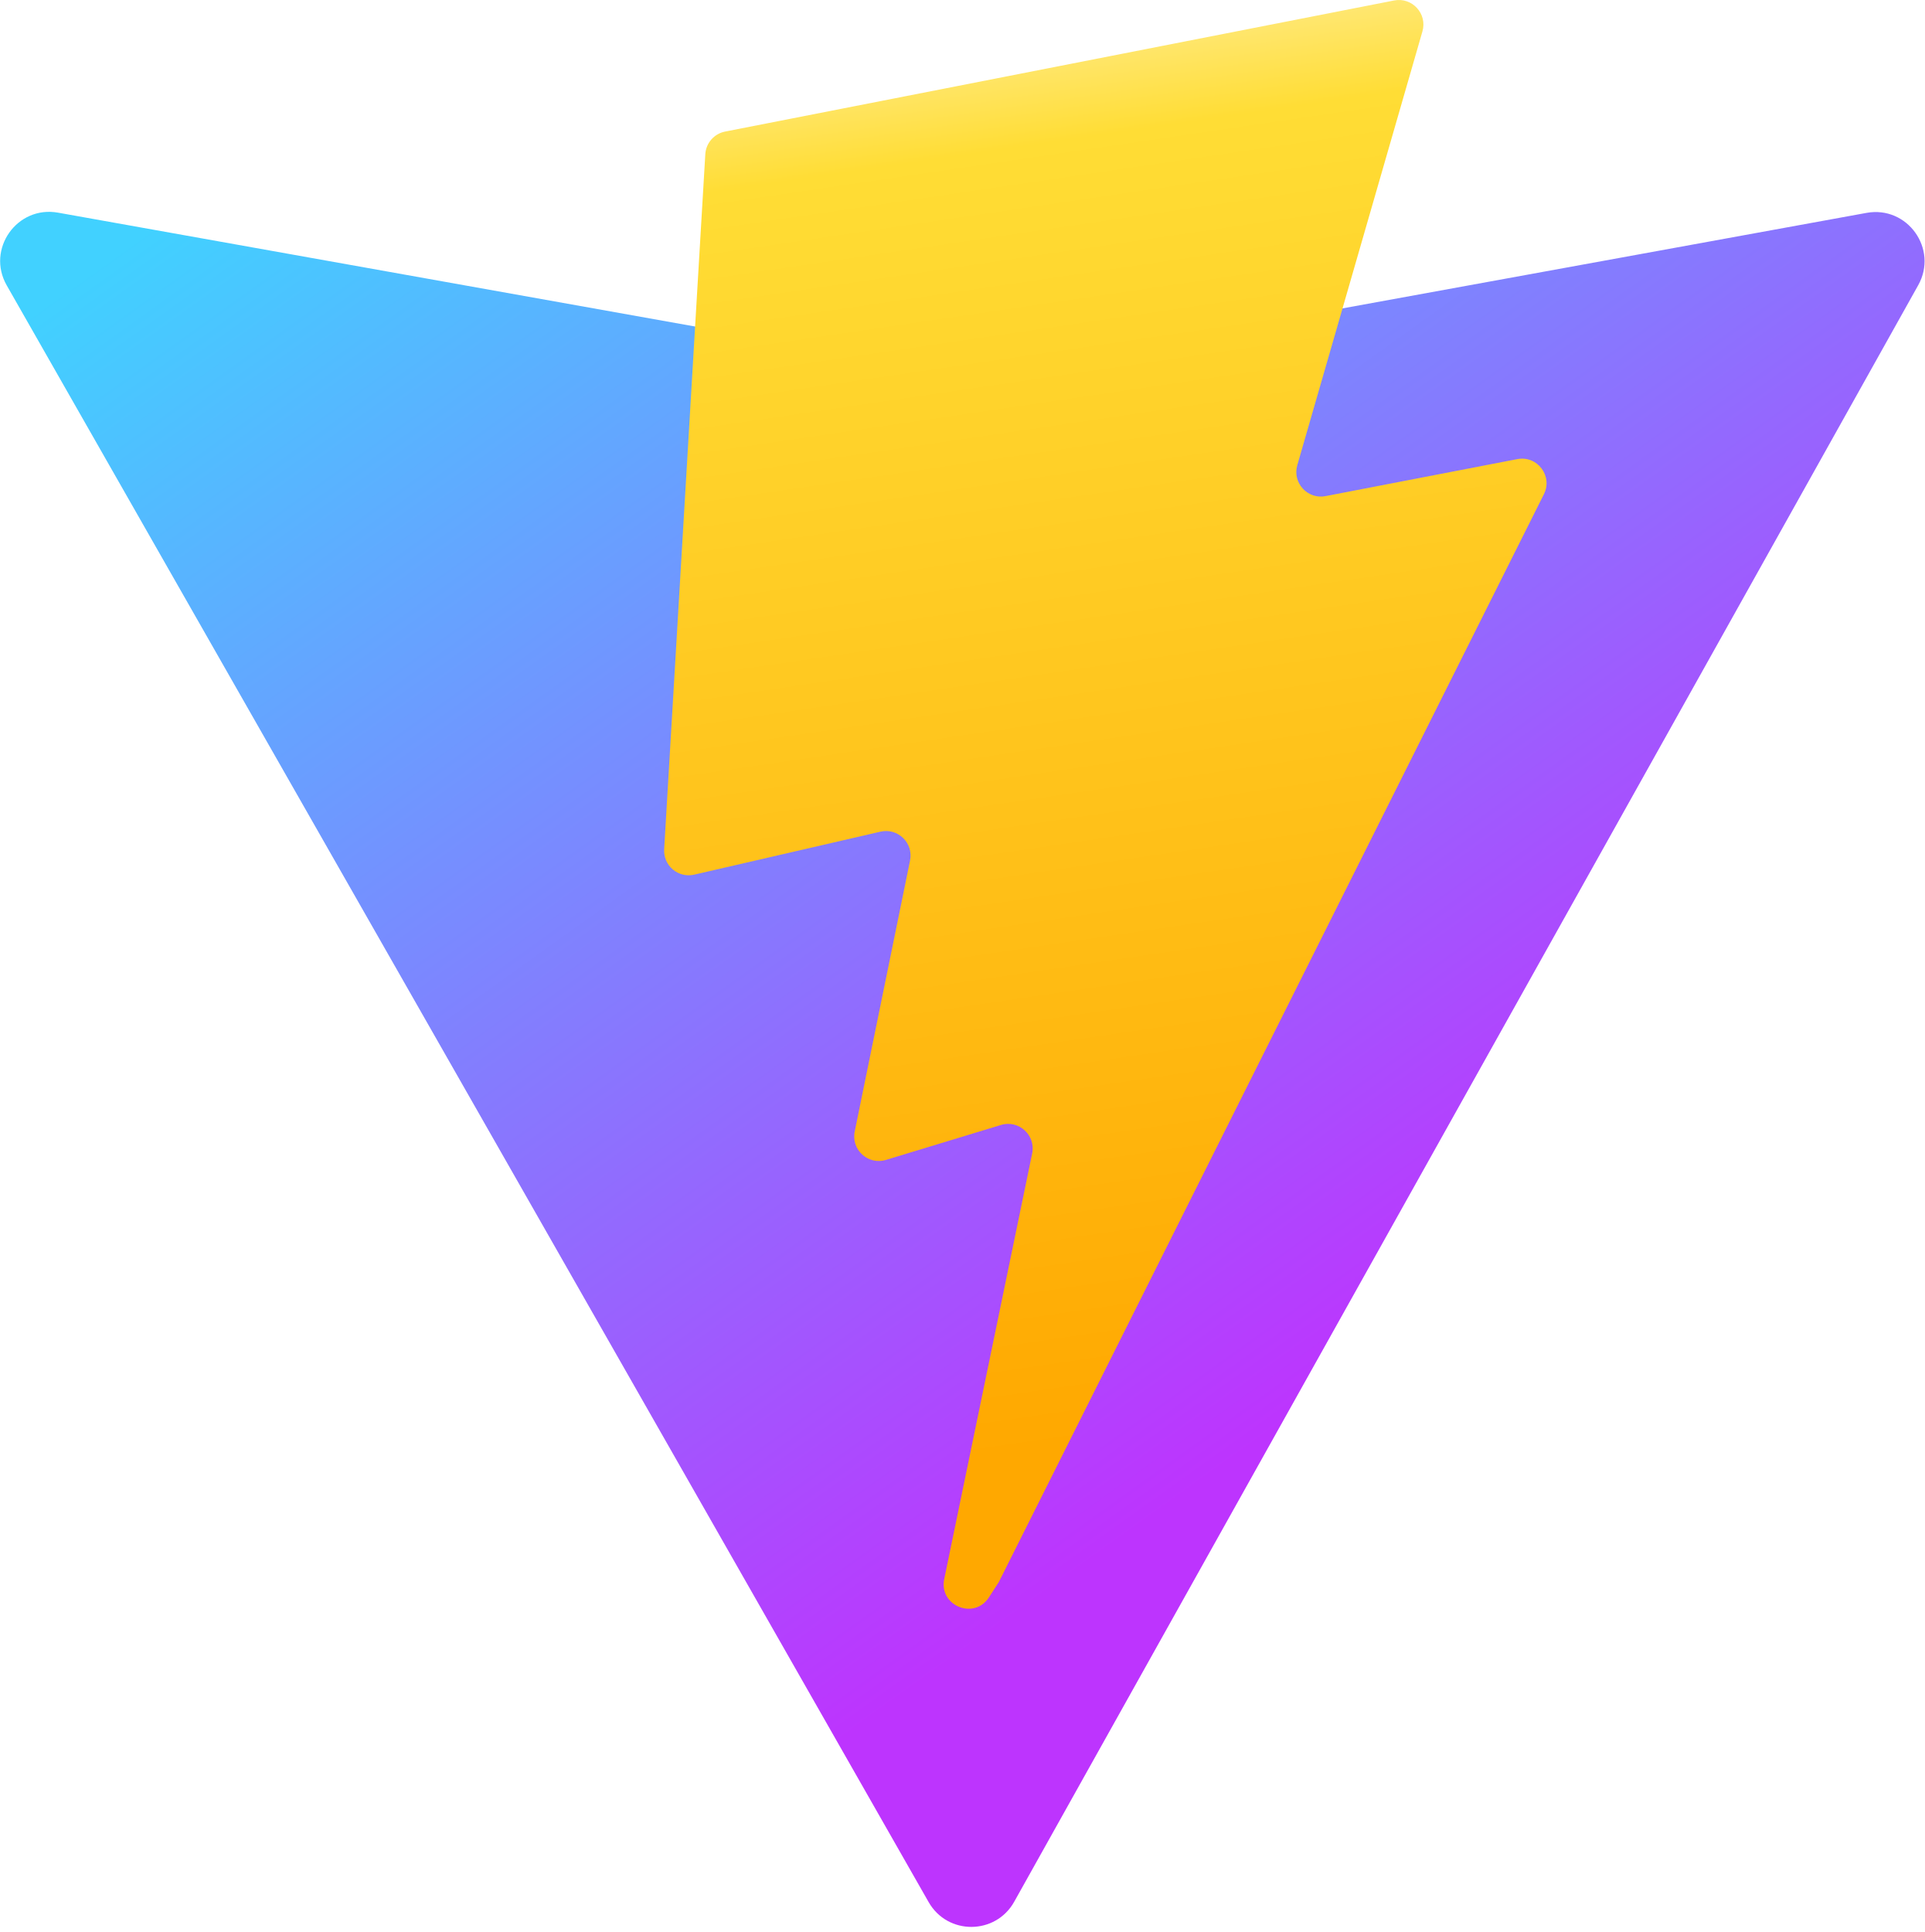
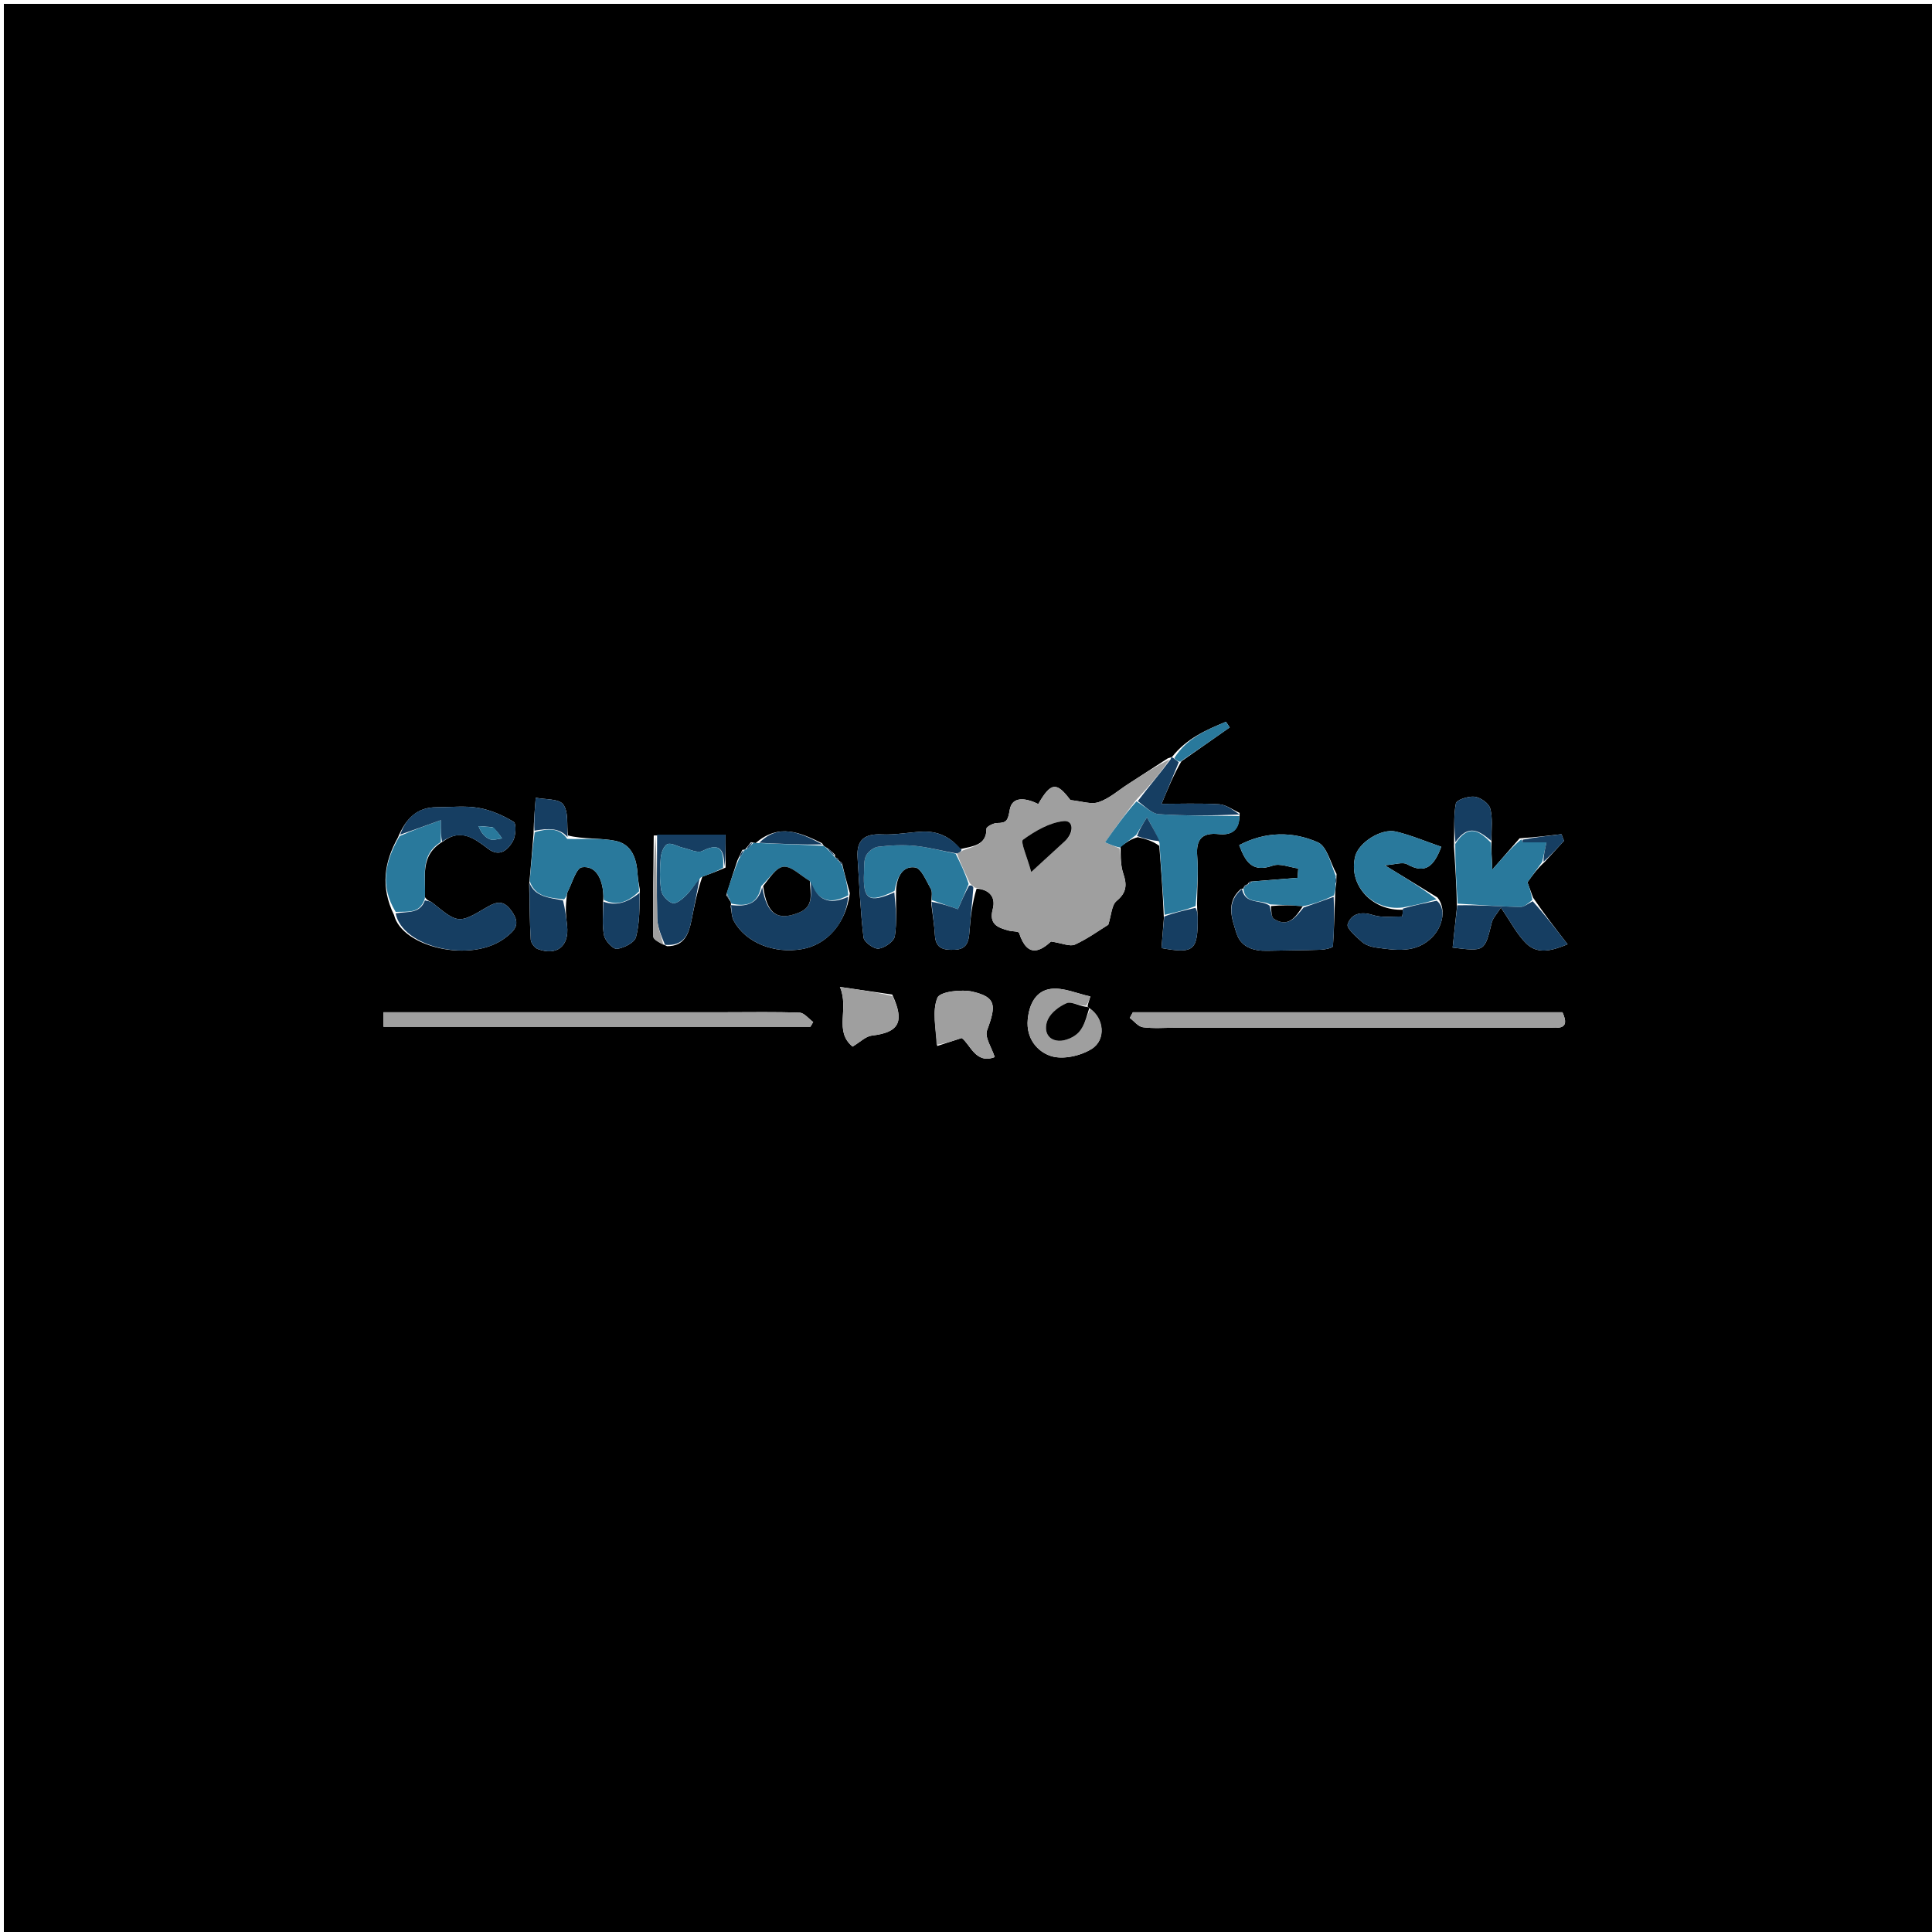
- <svg xmlns="http://www.w3.org/2000/svg" aria-hidden="true" role="img" class="iconify iconify--logos" width="31.88" height="32" preserveAspectRatio="xMidYMid meet" viewBox="0 0 256 257">
-   <defs>
-     <linearGradient id="IconifyId1813088fe1fbc01fb466" x1="-.828%" x2="57.636%" y1="7.652%" y2="78.411%">
-       <stop offset="0%" stop-color="#41D1FF" />
-       <stop offset="100%" stop-color="#BD34FE" />
-     </linearGradient>
-     <linearGradient id="IconifyId1813088fe1fbc01fb467" x1="43.376%" x2="50.316%" y1="2.242%" y2="89.03%">
-       <stop offset="0%" stop-color="#FFEA83" />
-       <stop offset="8.333%" stop-color="#FFDD35" />
-       <stop offset="100%" stop-color="#FFA800" />
-     </linearGradient>
-   </defs>
-   <path fill="url(#IconifyId1813088fe1fbc01fb466)" d="M255.153 37.938L134.897 252.976c-2.483 4.44-8.862 4.466-11.382.048L.875 37.958c-2.746-4.814 1.371-10.646 6.827-9.67l120.385 21.517a6.537 6.537 0 0 0 2.322-.004l117.867-21.483c5.438-.991 9.574 4.796 6.877 9.62Z" />
-   <path fill="url(#IconifyId1813088fe1fbc01fb467)" d="M185.432.063L96.44 17.501a3.268 3.268 0 0 0-2.634 3.014l-5.474 92.456a3.268 3.268 0 0 0 3.997 3.378l24.777-5.718c2.318-.535 4.413 1.507 3.936 3.838l-7.361 36.047c-.495 2.426 1.782 4.5 4.151 3.78l15.304-4.649c2.372-.72 4.652 1.36 4.15 3.788l-11.698 56.621c-.732 3.542 3.979 5.473 5.943 2.437l1.313-2.028l72.516-144.72c1.215-2.423-.88-5.186-3.54-4.672l-25.505 4.922c-2.396.462-4.435-1.77-3.759-4.114l16.646-57.705c.677-2.35-1.37-4.583-3.769-4.113Z" />
+ <svg xmlns="http://www.w3.org/2000/svg" version="1.1" id="Layer_1" x="0px" y="0px" width="100%" viewBox="0 0 500 500" enable-background="new 0 0 500 500" xml:space="preserve">
+   <path fill="#000000" opacity="1" stroke="none" d=" M267,501   C178,501 89.5,501 1,501   C1,334.333 1,167.667 1,1   C167.667,1 334.333,1 501,1   C501,167.667 501,334.333 501,501   C423.167,501 345.333,501 267,501  M217.147,222.846   C217.147,222.846 217.092,222.812 216.928,222.371   C216.735,222.093 216.469,221.945 216.106,221.89   C216.106,221.89 216.061,221.88 216.103,221.21   C215.415,220.513 214.727,219.815 213.504,219.12   C213.344,219.042 213.184,218.964 212.74,218.217   C207.211,215.562 201.682,212.899 195.538,218.207   C195.354,218.17 195.169,218.134 194.353,217.946   C193.883,218.567 193.412,219.187 192.836,219.84   C192.836,219.84 192.745,219.901 192.097,219.952   C191.793,220.659 191.49,221.366 190.828,222.714   C189.908,225.504 188.988,228.295 187.957,231.665   C188.251,232.121 188.545,232.577 189.108,233.421   C189.108,233.421 189.296,233.853 189.093,234.625   C189.354,235.88 189.333,237.291 189.924,238.363   C193.021,243.978 200.329,246.907 207.601,245.62   C213.993,244.488 218.885,239.049 219.942,231.191   C219.277,228.787 218.611,226.383 217.926,223.49   C217.776,223.168 217.527,222.972 217.147,222.846  M322.883,228.876   C322.883,228.876 322.815,228.934 322.376,229.013   C322.088,229.171 321.938,229.415 321.841,229.832   C321.841,229.832 321.784,229.941 321.066,230.137   C317.194,233.58 318.818,237.73 319.998,241.506   C321.127,245.116 324.361,246.143 327.962,246.059   C332.599,245.951 337.239,245.954 341.874,245.788   C342.957,245.749 344.928,245.289 344.958,244.905   C345.29,240.603 345.322,236.278 345.551,231.243   C345.578,230.52 345.606,229.797 345.841,228.386   C345.838,227.909 345.836,227.431 345.901,226.189   C344.326,223.358 343.411,219.022 341.048,217.985   C334.55,215.133 327.532,215.141 320.706,218.714   C322.296,223.01 324.056,225.906 329.375,224.027   C331.259,223.361 333.767,224.461 335.99,224.754   C335.932,225.563 335.874,226.373 335.816,227.182   C331.874,227.503 327.932,227.825 323.535,228.169   C323.235,228.304 323.046,228.531 322.883,228.876  M303.315,195.905   C303.315,195.905 302.917,196.028 302.233,196.254   C298.791,198.486 295.352,200.722 291.907,202.948   C289.408,204.562 287.073,206.679 284.338,207.596   C282.354,208.262 279.834,207.332 277.018,207.063   C273.451,202.329 272.004,202.362 268.707,208.08   C265.851,206.674 261.991,205.779 261.324,209.559   C260.84,212.308 260.588,212.987 258.026,213.002   C257.069,213.008 255.29,213.959 255.294,214.468   C255.325,218.761 251.865,218.978 248.521,219.754   C246.008,216.631 242.728,215.062 238.74,215.233   C235.227,215.384 231.706,216.119 228.222,215.943   C223.723,215.717 221.641,217.416 221.931,221.905   C222.376,228.817 222.668,235.749 223.481,242.619   C223.621,243.798 226.131,245.641 227.369,245.509   C228.935,245.343 231.369,243.634 231.58,242.298   C232.169,238.583 231.802,234.716 231.919,230.14   C232.143,226.964 233.574,224.017 236.839,224.489   C238.448,224.722 239.724,228.003 240.906,230.046   C241.345,230.804 241.085,231.967 241.008,233.831   C241.337,236.587 241.8,239.335 241.962,242.101   C242.165,245.561 244.285,245.898 247.061,245.799   C250.249,245.684 250.708,243.657 250.896,241.138   C251.176,237.395 251.598,233.662 252.742,229.977   C256.091,230.198 257.754,232.183 256.932,235.265   C255.881,239.204 258.203,240.06 261.012,240.822   C261.944,241.075 263.601,240.999 263.748,241.454   C265.962,248.313 269.548,245.887 272.003,243.664   C274.928,244.098 276.91,245.043 278.191,244.456   C281.507,242.935 284.514,240.739 286.819,239.321   C287.626,236.818 287.672,234.233 288.969,233.163   C291.597,230.995 291.682,228.963 290.698,226.069   C290.005,224.03 290.044,221.741 290.001,219.117   C291.349,218.104 292.696,217.09 294.47,216.663   C296.319,217.097 298.168,217.532 300.018,218.905   C300.481,224.858 300.943,230.81 301.207,237.62   C301.005,240.202 300.803,242.783 300.601,245.365   C309.02,246.88 310.034,246.013 309.958,237.311   C309.951,236.487 309.805,235.663 309.793,233.926   C309.832,229.799 310.152,225.65 309.833,221.552   C309.494,217.185 311.068,215.417 315.426,215.869   C318.757,216.214 320.87,214.903 320.815,210.384   C319.056,209.601 317.331,208.251 315.531,208.143   C310.409,207.836 305.256,208.035 300.612,208.035   C302.285,203.995 303.679,200.631 305.75,197.018   C309.917,194.097 314.084,191.175 318.251,188.254   C317.928,187.765 317.604,187.277 317.28,186.789   C312.193,188.902 307.136,191.063 303.315,195.905  M169.185,216.228   C169.106,224.948 168.947,233.67 169.077,242.387   C169.089,243.235 170.883,244.056 172.633,244.875   C177.153,244.904 178.234,241.665 178.958,238.151   C179.71,234.497 180.379,230.826 181.757,226.894   C183.528,226.246 185.299,225.598 187.778,224.519   C187.778,221.803 187.778,219.087 187.778,216.006   C181.509,216.006 175.785,216.006 169.185,216.228  M281.685,260.733   C281.532,260.62 281.378,260.508 281.576,259.88   C281.777,259.214 281.978,258.547 282.179,257.881   C278.773,257.15 275.258,255.522 271.99,255.92   C268.142,256.389 266.352,259.797 265.977,263.872   C265.527,268.76 268.473,272.191 272.027,273.314   C275.097,274.284 279.668,273.257 282.531,271.454   C286.38,269.032 285.688,263.354 281.685,260.733  M114.766,217.693   C119.271,214.354 122.773,216.953 126.272,219.627   C129.275,221.921 131.406,220.01 132.733,217.705   C133.511,216.353 133.667,213.135 132.932,212.689   C130.159,211.01 126.993,209.62 123.812,209.075   C120.302,208.474 116.613,208.916 113.003,208.911   C107.993,208.906 105.066,211.758 102.962,216.782   C99.478,223.059 98.387,229.457 101.984,236.821   C104.052,245.114 121.855,249.387 130.664,242.779   C133.338,240.773 134.756,239.165 132.504,235.936   C130.567,233.159 128.931,233.04 125.984,234.794   C118.619,239.179 118.511,238.968 111.852,233.585   C111.379,233.203 110.604,233.194 109.92,232.1   C110.326,227.083 108.417,221.384 114.766,217.693  M371.988,232.25   C367.824,229.705 363.66,227.16 358.373,223.929   C361.035,223.757 362.985,223.011 364.152,223.664   C368.822,226.281 371.078,224.273 373.001,219.146   C368.989,217.769 365.222,216.163 361.296,215.217   C357.452,214.29 351.642,218.071 350.742,221.557   C348.819,229.009 355.105,235.818 363.145,235.431   C363.039,236.041 362.932,237.182 362.829,237.182   C360.309,237.173 357.627,237.55 355.309,236.81   C352.173,235.808 349.681,236.472 348.771,239.211   C348.432,240.231 350.958,242.423 352.465,243.756   C353.392,244.576 354.827,245.037 356.097,245.217   C361.187,245.94 366.429,246.76 370.574,242.621   C373.646,239.552 374.216,234.905 371.988,232.25  M393.274,216.958   C391.224,219.307 389.174,221.657 386.204,225.059   C386.038,221.785 385.944,219.926 386.018,217.158   C385.959,214.495 386.352,211.706 385.66,209.218   C385.288,207.88 383.142,206.378 381.641,206.19   C380.04,205.989 376.963,206.995 376.782,207.917   C376.131,211.226 376.433,214.722 376.293,219.058   C376.608,223.991 376.923,228.925 377.061,234.72   C376.687,238.235 376.312,241.749 375.94,245.24   C384.291,246.268 384.233,246.254 386.057,238.791   C386.358,237.559 387.419,236.512 388.433,234.893   C390.931,238.505 392.562,241.822 395.066,244.233   C397.904,246.966 401.457,246.149 405.697,244.383   C402.425,240.146 399.673,236.582 396.764,232.32   C396.221,230.841 395.677,229.362 395.303,228.346   C396.703,226.401 397.913,224.72 399.813,223.013   C401.462,221.213 403.111,219.412 404.76,217.612   C404.543,217.037 404.326,216.462 404.109,215.887   C400.748,216.283 397.388,216.68 393.274,216.958  M146.969,216.218   C146.654,213.471 147.178,210.103 145.753,208.176   C144.64,206.671 141.106,206.957 138.648,206.447   C138.404,209.295 138.16,212.143 138.077,215.75   C137.752,219.846 137.428,223.942 136.955,228.93   C137.061,233.675 137.077,238.425 137.354,243.161   C137.405,244.031 138.341,245.297 139.16,245.603   C144.14,247.464 147.348,244.85 146.764,239.578   C146.529,237.456 146.279,235.336 146.608,232.663   C146.705,232.024 146.646,231.303 146.927,230.758   C148.085,228.513 149.119,224.65 150.616,224.447   C154.054,223.979 155.644,227.119 156.053,230.452   C156.152,231.261 156.187,232.078 156.061,233.812   C156.106,236.605 155.778,239.477 156.348,242.157   C156.644,243.548 158.665,245.69 159.668,245.566   C161.473,245.343 164.207,243.964 164.585,242.544   C165.576,238.83 165.504,234.833 165.579,230.206   C165.386,228.942 165.091,227.683 165.019,226.411   C164.786,222.321 163.588,218.469 159.232,217.608   C155.212,216.813 150.954,217.226 146.969,216.218  M329.5,261.974   C317.394,261.974 305.288,261.974 293.181,261.974   C292.917,262.46 292.652,262.946 292.388,263.433   C293.518,264.277 294.574,265.691 295.795,265.852   C298.576,266.217 301.438,265.97 304.267,265.97   C336.387,265.969 368.506,265.974 400.626,265.955   C403.092,265.953 406.512,266.711 404.363,261.977   C379.736,261.977 355.118,261.977 329.5,261.974  M166.5,261.968   C144.061,261.968 121.622,261.968 99.234,261.968   C99.234,263.541 99.234,264.612 99.234,265.724   C136.246,265.724 172.99,265.724 209.735,265.724   C209.974,265.315 210.213,264.906 210.452,264.496   C209.284,263.654 208.143,262.129 206.944,262.083   C200.633,261.839 194.308,261.968 187.987,261.968   C181.158,261.967 174.329,261.967 166.5,261.968  M242.543,270.703   C244.422,270.092 246.301,269.48 248.891,268.638   C251.061,270.165 252.493,275.512 257.434,273.568   C256.69,271.201 254.78,268.448 255.448,266.656   C257.884,260.12 257.774,258.095 251.791,256.663   C248.861,255.962 243.262,256.626 242.611,258.209   C241.203,261.634 242.206,266.051 242.543,270.703  M230.903,257.386   C226.804,256.789 222.705,256.192 217.368,255.415   C219.844,261.142 215.737,266.805 220.646,270.86   C222.588,269.708 224.044,268.188 225.653,268.003   C232.602,267.202 234.212,264.492 230.903,257.386  z" />
+   <path fill="#9F9F9F" opacity="1" stroke="none" d=" M289.756,219.564   C290.044,221.741 290.005,224.03 290.698,226.069   C291.682,228.963 291.597,230.995 288.969,233.163   C287.672,234.233 287.626,236.818 286.819,239.321   C284.514,240.739 281.507,242.935 278.191,244.456   C276.91,245.043 274.928,244.098 272.003,243.664   C269.548,245.887 265.962,248.313 263.748,241.454   C263.601,240.999 261.944,241.075 261.012,240.822   C258.203,240.06 255.881,239.204 256.932,235.265   C257.754,232.183 256.091,230.198 252.296,229.727   C251.675,229.195 251.422,229.04 250.994,228.58   C249.704,225.74 248.509,223.33 247.662,220.885   C248.391,220.6 248.773,220.35 249.155,220.1   C251.865,218.978 255.325,218.761 255.294,214.468   C255.29,213.959 257.069,213.008 258.026,213.002   C260.588,212.987 260.84,212.308 261.324,209.559   C261.991,205.779 265.851,206.674 268.707,208.08   C272.004,202.362 273.451,202.329 277.018,207.063   C279.834,207.332 282.354,208.262 284.338,207.596   C287.073,206.679 289.408,204.562 291.907,202.948   C295.352,200.722 298.791,198.486 302.7,196.501   C300.235,200.162 297.303,203.576 294.021,207.063   C291.111,210.755 288.549,214.372 285.988,218.019   C285.989,218.048 286.012,218.013 286.327,218.145   C287.681,218.706 288.719,219.135 289.756,219.564  M275.891,217.393   C278.019,215.376 277.824,212.249 275.3,212.501   C271.599,212.87 267.853,215.07 264.739,217.332   C264.031,217.846 265.833,221.814 266.884,225.677   C270.652,222.23 273.022,220.062 275.891,217.393  z" />
+   <path fill="#9F9F9F" opacity="1" stroke="none" d=" M330,261.976   C355.118,261.977 379.736,261.977 404.363,261.977   C406.512,266.711 403.092,265.953 400.626,265.955   C368.506,265.974 336.387,265.969 304.267,265.97   C301.438,265.97 298.576,266.217 295.795,265.852   C294.574,265.691 293.518,264.277 292.388,263.433   C292.652,262.946 292.917,262.46 293.181,261.974   C305.288,261.974 317.394,261.974 330,261.976  z" />
+   <path fill="#9F9F9F" opacity="1" stroke="none" d=" M167,261.968   C174.329,261.967 181.158,261.967 187.987,261.968   C194.308,261.968 200.633,261.839 206.944,262.083   C208.143,262.129 209.284,263.654 210.452,264.496   C210.213,264.906 209.974,265.315 209.735,265.724   C172.99,265.724 136.246,265.724 99.234,265.724   C99.234,264.612 99.234,263.541 99.234,261.968   C121.622,261.968 144.061,261.968 167,261.968  z" />
+   <path fill="#29799C" opacity="1" stroke="none" d=" M289.879,219.341   C288.719,219.135 287.681,218.706 286.32,218.14   C285.997,218.004 285.988,217.989 285.988,217.989   C288.549,214.372 291.111,210.755 294.115,207.396   C296.345,208.718 298.078,210.578 299.928,210.704   C306.846,211.173 313.803,211.073 320.745,211.187   C320.87,214.903 318.757,216.214 315.426,215.869   C311.068,215.417 309.494,217.185 309.833,221.552   C310.152,225.65 309.832,229.799 309.423,234.484   C306.504,235.616 303.955,236.189 301.406,236.762   C300.943,230.81 300.481,224.858 300.076,218.168   C299.159,215.683 298.184,213.934 296.834,211.514   C295.539,213.632 294.791,214.854 294.044,216.076   C292.696,217.09 291.349,218.104 289.879,219.341  z" />
+   <path fill="#29799C" opacity="1" stroke="none" d=" M137.103,228.038   C137.428,223.942 137.752,219.846 138.39,215.359   C141.737,214.416 144.708,214.1 146.801,217.107   C150.954,217.226 155.212,216.813 159.232,217.608   C163.588,218.469 164.786,222.321 165.019,226.411   C165.091,227.683 165.386,228.942 165.395,230.686   C162.551,233.44 159.677,234.601 156.251,232.891   C156.187,232.078 156.152,231.261 156.053,230.452   C155.644,227.119 154.054,223.979 150.616,224.447   C149.119,224.65 148.085,228.513 146.927,230.758   C146.646,231.303 146.705,232.024 145.991,232.752   C141.991,232.318 138.442,232.081 137.103,228.038  M146.49,219.556   C146.49,219.556 146.445,219.471 146.49,219.556  z" />
+   <path fill="#29799C" opacity="1" stroke="none" d=" M399.122,223.039   C397.913,224.72 396.703,226.401 395.303,228.346   C395.677,229.362 396.221,230.841 396.578,232.893   C395.377,233.914 394.348,234.775 393.348,234.743   C387.974,234.571 382.607,234.176 377.238,233.858   C376.923,228.925 376.608,223.991 376.617,218.42   C380.066,212.985 382.97,215.145 385.849,218.067   C385.944,219.926 386.038,221.785 386.204,225.059   C389.174,221.657 391.224,219.307 393.674,217.249   C394.073,217.541 394.017,218.005 393.989,218.037   C393.96,218.07 393.986,217.976 394.385,217.991   C396.489,218.006 398.194,218.006 400.225,218.006   C399.74,220.218 399.431,221.629 399.122,223.039  z" />
+   <path fill="#29799C" opacity="1" stroke="none" d=" M345.634,229.074   C345.606,229.797 345.578,230.52 345.209,231.745   C342.369,233.119 339.871,233.989 337.135,234.558   C334.285,234.235 331.674,234.215 328.699,234.058   C326.094,232.688 322.199,234.177 321.784,229.941   C321.784,229.941 321.841,229.832 322.045,229.669   C322.462,229.339 322.65,229.149 322.815,228.934   C322.815,228.934 322.883,228.876 323.131,228.806   C323.619,228.577 323.823,228.38 323.991,228.146   C327.932,227.825 331.874,227.503 335.816,227.182   C335.874,226.373 335.932,225.563 335.99,224.754   C333.767,224.461 331.259,223.361 329.375,224.027   C324.056,225.906 322.296,223.01 320.706,218.714   C327.532,215.141 334.55,215.133 341.048,217.985   C343.411,219.022 344.326,223.358 345.716,226.753   C345.565,227.903 345.599,228.489 345.634,229.074  z" />
+   <path fill="#29799C" opacity="1" stroke="none" d=" M363.02,234.856   C355.105,235.818 348.819,229.009 350.742,221.557   C351.642,218.071 357.452,214.29 361.296,215.217   C365.222,216.163 368.989,217.769 373.001,219.146   C371.078,224.273 368.822,226.281 364.152,223.664   C362.985,223.011 361.035,223.757 358.373,223.929   C363.66,227.16 367.824,229.705 371.761,232.731   C368.696,233.761 365.858,234.309 363.02,234.856  z" />
+   <path fill="#29799C" opacity="1" stroke="none" d=" M188.068,231.085   C188.988,228.295 189.908,225.504 191.251,222.261   C192.032,221.172 192.388,220.537 192.745,219.901   C192.745,219.901 192.836,219.84 193.176,219.797   C194.005,219.202 194.495,218.649 194.985,218.097   C195.169,218.134 195.354,218.17 196.223,218.177   C202.28,218.394 207.652,218.64 213.024,218.885   C213.184,218.964 213.344,219.042 213.825,219.427   C214.785,220.449 215.423,221.164 216.061,221.88   C216.061,221.88 216.106,221.89 216.247,222.089   C216.586,222.511 216.821,222.686 217.092,222.812   C217.092,222.812 217.147,222.846 217.26,223.074   C217.544,223.544 217.735,223.77 217.946,223.979   C218.611,226.383 219.277,228.787 219.539,231.696   C214.541,234.353 211.497,232.93 209.582,228.003   C207.1,226.541 204.825,224.126 202.789,224.313   C200.818,224.494 199.093,227.353 197.006,229.311   C196.073,234.166 193.05,234.647 189.296,233.853   C189.296,233.853 189.108,233.421 188.893,232.977   C188.475,232.05 188.271,231.568 188.068,231.085  z" />
+   <path fill="#163E62" opacity="1" stroke="none" d=" M321.425,230.039   C322.199,234.177 326.094,232.688 328.542,234.361   C329.044,235.825 329.012,237.36 329.687,237.793   C333.406,240.176 335.355,237.307 337.374,234.86   C339.871,233.989 342.369,233.119 345.151,232.103   C345.322,236.278 345.29,240.603 344.958,244.905   C344.928,245.289 342.957,245.749 341.874,245.788   C337.239,245.954 332.599,245.951 327.962,246.059   C324.361,246.143 321.127,245.116 319.998,241.506   C318.818,237.73 317.194,233.58 321.425,230.039  z" />
+   <path fill="#163E62" opacity="1" stroke="none" d=" M189.195,234.239   C193.05,234.647 196.073,234.166 197.254,229.59   C198.447,236.534 201.179,238.467 206.814,236.167   C210.764,234.554 209.711,231.17 209.894,228.189   C211.497,232.93 214.541,234.353 219.507,232.085   C218.885,239.049 213.993,244.488 207.601,245.62   C200.329,246.907 193.021,243.978 189.924,238.363   C189.333,237.291 189.354,235.88 189.195,234.239  z" />
+   <path fill="#29799C" opacity="1" stroke="none" d=" M247.315,220.921   C248.509,223.33 249.704,225.74 250.684,228.774   C249.659,231.276 248.848,233.152 247.917,235.305   C245.692,234.53 243.418,233.738 241.143,232.945   C241.085,231.967 241.345,230.804 240.906,230.046   C239.724,228.003 238.448,224.722 236.839,224.489   C233.574,224.017 232.143,226.964 231.504,230.57   C224.824,233.865 223.268,232.804 223.605,225.849   C223.677,224.357 223.516,222.685 224.143,221.438   C224.675,220.379 226.125,219.27 227.28,219.134   C230.429,218.763 233.667,218.596 236.814,218.908   C240.346,219.259 243.817,220.223 247.315,220.921  z" />
+   <path fill="#163E62" opacity="1" stroke="none" d=" M109.969,233.012   C110.604,233.194 111.379,233.203 111.852,233.585   C118.511,238.968 118.619,239.179 125.984,234.794   C128.931,233.04 130.567,233.159 132.504,235.936   C134.756,239.165 133.338,240.773 130.664,242.779   C121.855,249.387 104.052,245.114 102.392,236.367   C105.552,235.839 108.635,236.586 109.969,233.012  z" />
+   <path fill="#163E62" opacity="1" stroke="none" d=" M377.15,234.289   C382.607,234.176 387.974,234.571 393.348,234.743   C394.348,234.775 395.377,233.914 396.657,233.242   C399.673,236.582 402.425,240.146 405.697,244.383   C401.457,246.149 397.904,246.966 395.066,244.233   C392.562,241.822 390.931,238.505 388.433,234.893   C387.419,236.512 386.358,237.559 386.057,238.791   C384.233,246.254 384.291,246.268 375.94,245.24   C376.312,241.749 376.687,238.235 377.15,234.289  z" />
+   <path fill="#163E62" opacity="1" stroke="none" d=" M247.662,220.885   C243.817,220.223 240.346,219.259 236.814,218.908   C233.667,218.596 230.429,218.763 227.28,219.134   C226.125,219.27 224.675,220.379 224.143,221.438   C223.516,222.685 223.677,224.357 223.605,225.849   C223.268,232.804 224.824,233.865 231.451,230.955   C231.802,234.716 232.169,238.583 231.58,242.298   C231.369,243.634 228.935,245.343 227.369,245.509   C226.131,245.641 223.621,243.798 223.481,242.619   C222.668,235.749 222.376,228.817 221.931,221.905   C221.641,217.416 223.723,215.717 228.222,215.943   C231.706,216.119 235.227,215.384 238.74,215.233   C242.728,215.062 246.008,216.631 248.838,219.927   C248.773,220.35 248.391,220.6 247.662,220.885  z" />
+   <path fill="#29799C" opacity="1" stroke="none" d=" M109.944,232.556   C108.635,236.586 105.552,235.839 102.396,236.001   C98.387,229.457 99.478,223.059 103.436,216.363   C107.079,214.793 110.248,213.643 114.097,212.247   C114.097,215.106 114.097,216.513 114.097,217.921   C108.417,221.384 110.326,227.083 109.944,232.556  z" />
+   <path fill="#9F9F9F" opacity="1" stroke="none" d=" M242.383,270.383   C242.206,266.051 241.203,261.634 242.611,258.209   C243.262,256.626 248.861,255.962 251.791,256.663   C257.774,258.095 257.884,260.12 255.448,266.656   C254.78,268.448 256.69,271.201 257.434,273.568   C252.493,275.512 251.061,270.165 248.891,268.638   C246.301,269.48 244.422,270.092 242.383,270.383  z" />
+   <path fill="#163E62" opacity="1" stroke="none" d=" M363.082,235.144   C365.858,234.309 368.696,233.761 371.819,233.099   C374.216,234.905 373.646,239.552 370.574,242.621   C366.429,246.76 361.187,245.94 356.097,245.217   C354.827,245.037 353.392,244.576 352.465,243.756   C350.958,242.423 348.432,240.231 348.771,239.211   C349.681,236.472 352.173,235.808 355.309,236.81   C357.627,237.55 360.309,237.173 362.829,237.182   C362.932,237.182 363.039,236.041 363.082,235.144  z" />
+   <path fill="#9F9F9F" opacity="1" stroke="none" d=" M282.121,261.101   C285.688,263.354 286.38,269.032 282.531,271.454   C279.668,273.257 275.097,274.284 272.027,273.314   C268.473,272.191 265.527,268.76 265.977,263.872   C266.352,259.797 268.142,256.389 271.99,255.92   C275.258,255.522 278.773,257.15 282.179,257.881   C281.978,258.547 281.777,259.214 281.112,260.282   C279.09,260.273 277.215,259.12 276.045,259.619   C274.13,260.436 272.023,262.029 271.19,263.843   C270.14,266.13 270.666,269.132 273.972,269.342   C275.706,269.452 278.015,268.432 279.204,267.134   C280.65,265.557 281.189,263.149 282.121,261.101  z" />
+   <path fill="#163E62" opacity="1" stroke="none" d=" M181.084,227.162   C180.379,230.826 179.71,234.497 178.958,238.151   C178.234,241.665 177.153,244.904 172.105,244.53   C171.06,242.015 170.15,239.856 170.096,237.676   C169.918,230.457 170.048,223.23 170.06,216.006   C175.785,216.006 181.509,216.006 187.778,216.006   C187.778,219.087 187.778,221.803 187.508,224.334   C187.375,220.1 186.509,217.846 181.75,220.243   C180.53,220.857 178.425,219.775 176.743,219.396   C175.362,219.084 173.739,218.032 172.719,218.469   C171.774,218.873 171.096,220.782 170.989,222.085   C170.759,224.881 170.672,227.765 171.138,230.509   C171.353,231.773 172.836,233.369 174.064,233.733   C174.963,234 176.581,232.698 177.528,231.747   C178.881,230.386 179.914,228.706 181.084,227.162  z" />
+   <path fill="#163E62" opacity="1" stroke="none" d=" M114.432,217.807   C114.097,216.513 114.097,215.106 114.097,212.247   C110.248,213.643 107.079,214.793 103.558,216.006   C105.066,211.758 107.993,208.906 113.003,208.911   C116.613,208.916 120.302,208.474 123.812,209.075   C126.993,209.62 130.159,211.01 132.932,212.689   C133.667,213.135 133.511,216.353 132.733,217.705   C131.406,220.01 129.275,221.921 126.272,219.627   C122.773,216.953 119.271,214.354 114.432,217.807  M127.435,214.048   C126.238,213.964 125.041,213.88 123.844,213.797   C124.546,215.622 125.551,216.714 126.794,217.207   C127.67,217.555 128.868,217.089 129.922,216.987   C129.305,216.067 128.689,215.146 127.435,214.048  z" />
+   <path fill="#9F9F9F" opacity="1" stroke="none" d=" M230.984,257.789   C234.212,264.492 232.602,267.202 225.653,268.003   C224.044,268.188 222.588,269.708 220.646,270.86   C215.737,266.805 219.844,261.142 217.368,255.415   C222.705,256.192 226.804,256.789 230.984,257.789  z" />
+   <path fill="#29799C" opacity="1" stroke="none" d=" M181.421,227.028   C179.914,228.706 178.881,230.386 177.528,231.747   C176.581,232.698 174.963,234 174.064,233.733   C172.836,233.369 171.353,231.773 171.138,230.509   C170.672,227.765 170.759,224.881 170.989,222.085   C171.096,220.782 171.774,218.873 172.719,218.469   C173.739,218.032 175.362,219.084 176.743,219.396   C178.425,219.775 180.53,220.857 181.75,220.243   C186.509,217.846 187.375,220.1 187.154,224.55   C185.299,225.598 183.528,226.246 181.421,227.028  z" />
+   <path fill="#163E62" opacity="1" stroke="none" d=" M137.029,228.484   C138.442,232.081 141.991,232.318 145.705,233.028   C146.279,235.336 146.529,237.456 146.764,239.578   C147.348,244.85 144.14,247.464 139.16,245.603   C138.341,245.297 137.405,244.031 137.354,243.161   C137.077,238.425 137.061,233.675 137.029,228.484  z" />
+   <path fill="#163E62" opacity="1" stroke="none" d=" M241.075,233.388   C243.418,233.738 245.692,234.53 247.917,235.305   C248.848,233.152 249.659,231.276 250.78,229.206   C251.422,229.04 251.675,229.195 251.905,229.702   C251.598,233.662 251.176,237.395 250.896,241.138   C250.708,243.657 250.249,245.684 247.061,245.799   C244.285,245.898 242.165,245.561 241.962,242.101   C241.8,239.335 241.337,236.587 241.075,233.388  z" />
+   <path fill="#163E62" opacity="1" stroke="none" d=" M156.156,233.352   C159.677,234.601 162.551,233.44 165.533,231.057   C165.504,234.833 165.576,238.83 164.585,242.544   C164.207,243.964 161.473,245.343 159.668,245.566   C158.665,245.69 156.644,243.548 156.348,242.157   C155.778,239.477 156.106,236.605 156.156,233.352  z" />
+   <path fill="#163E62" opacity="1" stroke="none" d=" M320.78,210.786   C313.803,211.073 306.846,211.173 299.928,210.704   C298.078,210.578 296.345,208.718 294.464,207.322   C297.303,203.576 300.235,200.162 303.042,196.388   C302.917,196.028 303.315,195.905 303.69,196.192   C304.401,196.742 304.737,197.005 305.072,197.268   C303.679,200.631 302.285,203.995 300.612,208.035   C305.256,208.035 310.409,207.836 315.531,208.143   C317.331,208.251 319.056,209.601 320.78,210.786  z" />
+   <path fill="#163E62" opacity="1" stroke="none" d=" M385.934,217.613   C382.97,215.145 380.066,212.985 376.658,217.965   C376.433,214.722 376.131,211.226 376.782,207.917   C376.963,206.995 380.04,205.989 381.641,206.19   C383.142,206.378 385.288,207.88 385.66,209.218   C386.352,211.706 385.959,214.495 385.934,217.613  z" />
+   <path fill="#163E62" opacity="1" stroke="none" d=" M146.885,216.663   C144.708,214.1 141.737,214.416 138.31,214.979   C138.16,212.143 138.404,209.295 138.648,206.447   C141.106,206.957 144.64,206.671 145.753,208.176   C147.178,210.103 146.654,213.471 146.885,216.663  z" />
+   <path fill="#163E62" opacity="1" stroke="none" d=" M301.307,237.191   C303.955,236.189 306.504,235.616 309.389,234.941   C309.805,235.663 309.951,236.487 309.958,237.311   C310.034,246.013 309.02,246.88 300.601,245.365   C300.803,242.783 301.005,240.202 301.307,237.191  z" />
+   <path fill="#29799C" opacity="1" stroke="none" d=" M305.411,197.143   C304.737,197.005 304.401,196.742 303.898,196.204   C307.136,191.063 312.193,188.902 317.28,186.789   C317.604,187.277 317.928,187.765 318.251,188.254   C314.084,191.175 309.917,194.097 305.411,197.143  z" />
+   <path fill="#9F9F9F" opacity="1" stroke="none" d=" M169.622,216.117   C170.048,223.23 169.918,230.457 170.096,237.676   C170.15,239.856 171.06,242.015 171.714,244.537   C170.883,244.056 169.089,243.235 169.077,242.387   C168.947,233.67 169.106,224.948 169.622,216.117  z" />
+   <path fill="#163E62" opacity="1" stroke="none" d=" M394.017,218.005   C394.017,218.005 394.073,217.541 394.05,217.309   C397.388,216.68 400.748,216.283 404.109,215.887   C404.326,216.462 404.543,217.037 404.76,217.612   C403.111,219.412 401.462,221.213 399.468,223.026   C399.431,221.629 399.74,220.218 400.225,218.006   C398.194,218.006 396.489,218.006 394.392,218   C393.999,217.995 394.017,218.005 394.017,218.005  z" />
+   <path fill="#163E62" opacity="1" stroke="none" d=" M212.882,218.551   C207.652,218.64 202.28,218.394 196.497,218.112   C201.682,212.899 207.211,215.562 212.882,218.551  z" />
+   <path fill="#163E62" opacity="1" stroke="none" d=" M294.257,216.37   C294.791,214.854 295.539,213.632 296.834,211.514   C298.184,213.934 299.159,215.683 300.076,217.699   C298.168,217.532 296.319,217.097 294.257,216.37  z" />
+   <path fill="#163E62" opacity="1" stroke="none" d=" M216.082,221.545   C215.423,221.164 214.785,220.449 214.092,219.426   C214.727,219.815 215.415,220.513 216.082,221.545  z" />
+   <path fill="#163E62" opacity="1" stroke="none" d=" M192.421,219.927   C192.388,220.537 192.032,221.172 191.431,221.94   C191.49,221.366 191.793,220.659 192.421,219.927  z" />
+   <path fill="#163E62" opacity="1" stroke="none" d=" M194.669,218.022   C194.495,218.649 194.005,219.202 193.228,219.781   C193.412,219.187 193.883,218.567 194.669,218.022  z" />
+   <path fill="#163E62" opacity="1" stroke="none" d=" M188.013,231.375   C188.271,231.568 188.475,232.05 188.758,232.783   C188.545,232.577 188.251,232.121 188.013,231.375  z" />
+   <path fill="#163E62" opacity="1" stroke="none" d=" M345.737,228.73   C345.599,228.489 345.565,227.903 345.682,227.136   C345.836,227.431 345.838,227.909 345.737,228.73  z" />
+   <path fill="#163E62" opacity="1" stroke="none" d=" M322.596,228.974   C322.65,229.149 322.462,229.339 322.088,229.625   C321.938,229.415 322.088,229.171 322.596,228.974  z" />
+   <path fill="#163E62" opacity="1" stroke="none" d=" M217.01,222.592   C216.821,222.686 216.586,222.511 216.259,222.109   C216.469,221.945 216.735,222.093 217.01,222.592  z" />
+   <path fill="#163E62" opacity="1" stroke="none" d=" M217.936,223.734   C217.735,223.77 217.544,223.544 217.276,223.102   C217.527,222.972 217.776,223.168 217.936,223.734  z" />
+   <path fill="#163E62" opacity="1" stroke="none" d=" M323.763,228.157   C323.823,228.38 323.619,228.577 323.174,228.794   C323.046,228.531 323.235,228.304 323.763,228.157  z" />
+   <path fill="#000000" opacity="1" stroke="none" d=" M275.642,217.643   C273.022,220.062 270.652,222.23 266.884,225.677   C265.833,221.814 264.031,217.846 264.739,217.332   C267.853,215.07 271.599,212.87 275.3,212.501   C277.824,212.249 278.019,215.376 275.642,217.643  z" />
+   <path fill="#29799C" opacity="1" stroke="none" d=" M286.004,218.008   C286.012,218.013 285.989,218.048 285.988,218.019   C285.988,217.989 285.997,218.004 286.004,218.008  z" />
+   <path fill="#163E62" opacity="1" stroke="none" d=" M146.467,219.513   C146.445,219.471 146.49,219.556 146.467,219.513  z" />
+   <path fill="#163E62" opacity="1" stroke="none" d=" M393.992,217.985   C393.986,217.976 393.96,218.07 393.989,218.037   C394.017,218.005 393.999,217.995 393.992,217.985  z" />
+   <path fill="#000000" opacity="1" stroke="none" d=" M337.135,234.558   C335.355,237.307 333.406,240.176 329.687,237.793   C329.012,237.36 329.044,235.825 328.906,234.497   C331.674,234.215 334.285,234.235 337.135,234.558  z" />
+   <path fill="#000000" opacity="1" stroke="none" d=" M209.582,228.003   C209.711,231.17 210.764,234.554 206.814,236.167   C201.179,238.467 198.447,236.534 197.507,229.314   C199.093,227.353 200.818,224.494 202.789,224.313   C204.825,224.126 207.1,226.541 209.582,228.003  z" />
+   <path fill="#000000" opacity="1" stroke="none" d=" M281.903,260.917   C281.189,263.149 280.65,265.557 279.204,267.134   C278.015,268.432 275.706,269.452 273.972,269.342   C270.666,269.132 270.14,266.13 271.19,263.843   C272.023,262.029 274.13,260.436 276.045,259.619   C277.215,259.12 279.09,260.273 280.937,260.54   C281.378,260.508 281.532,260.62 281.903,260.917  z" />
+   <path fill="#29799C" opacity="1" stroke="none" d=" M127.753,214.137   C128.689,215.146 129.305,216.067 129.922,216.987   C128.868,217.089 127.67,217.555 126.794,217.207   C125.551,216.714 124.546,215.622 123.844,213.797   C125.041,213.88 126.238,213.964 127.753,214.137  z" />
</svg>
